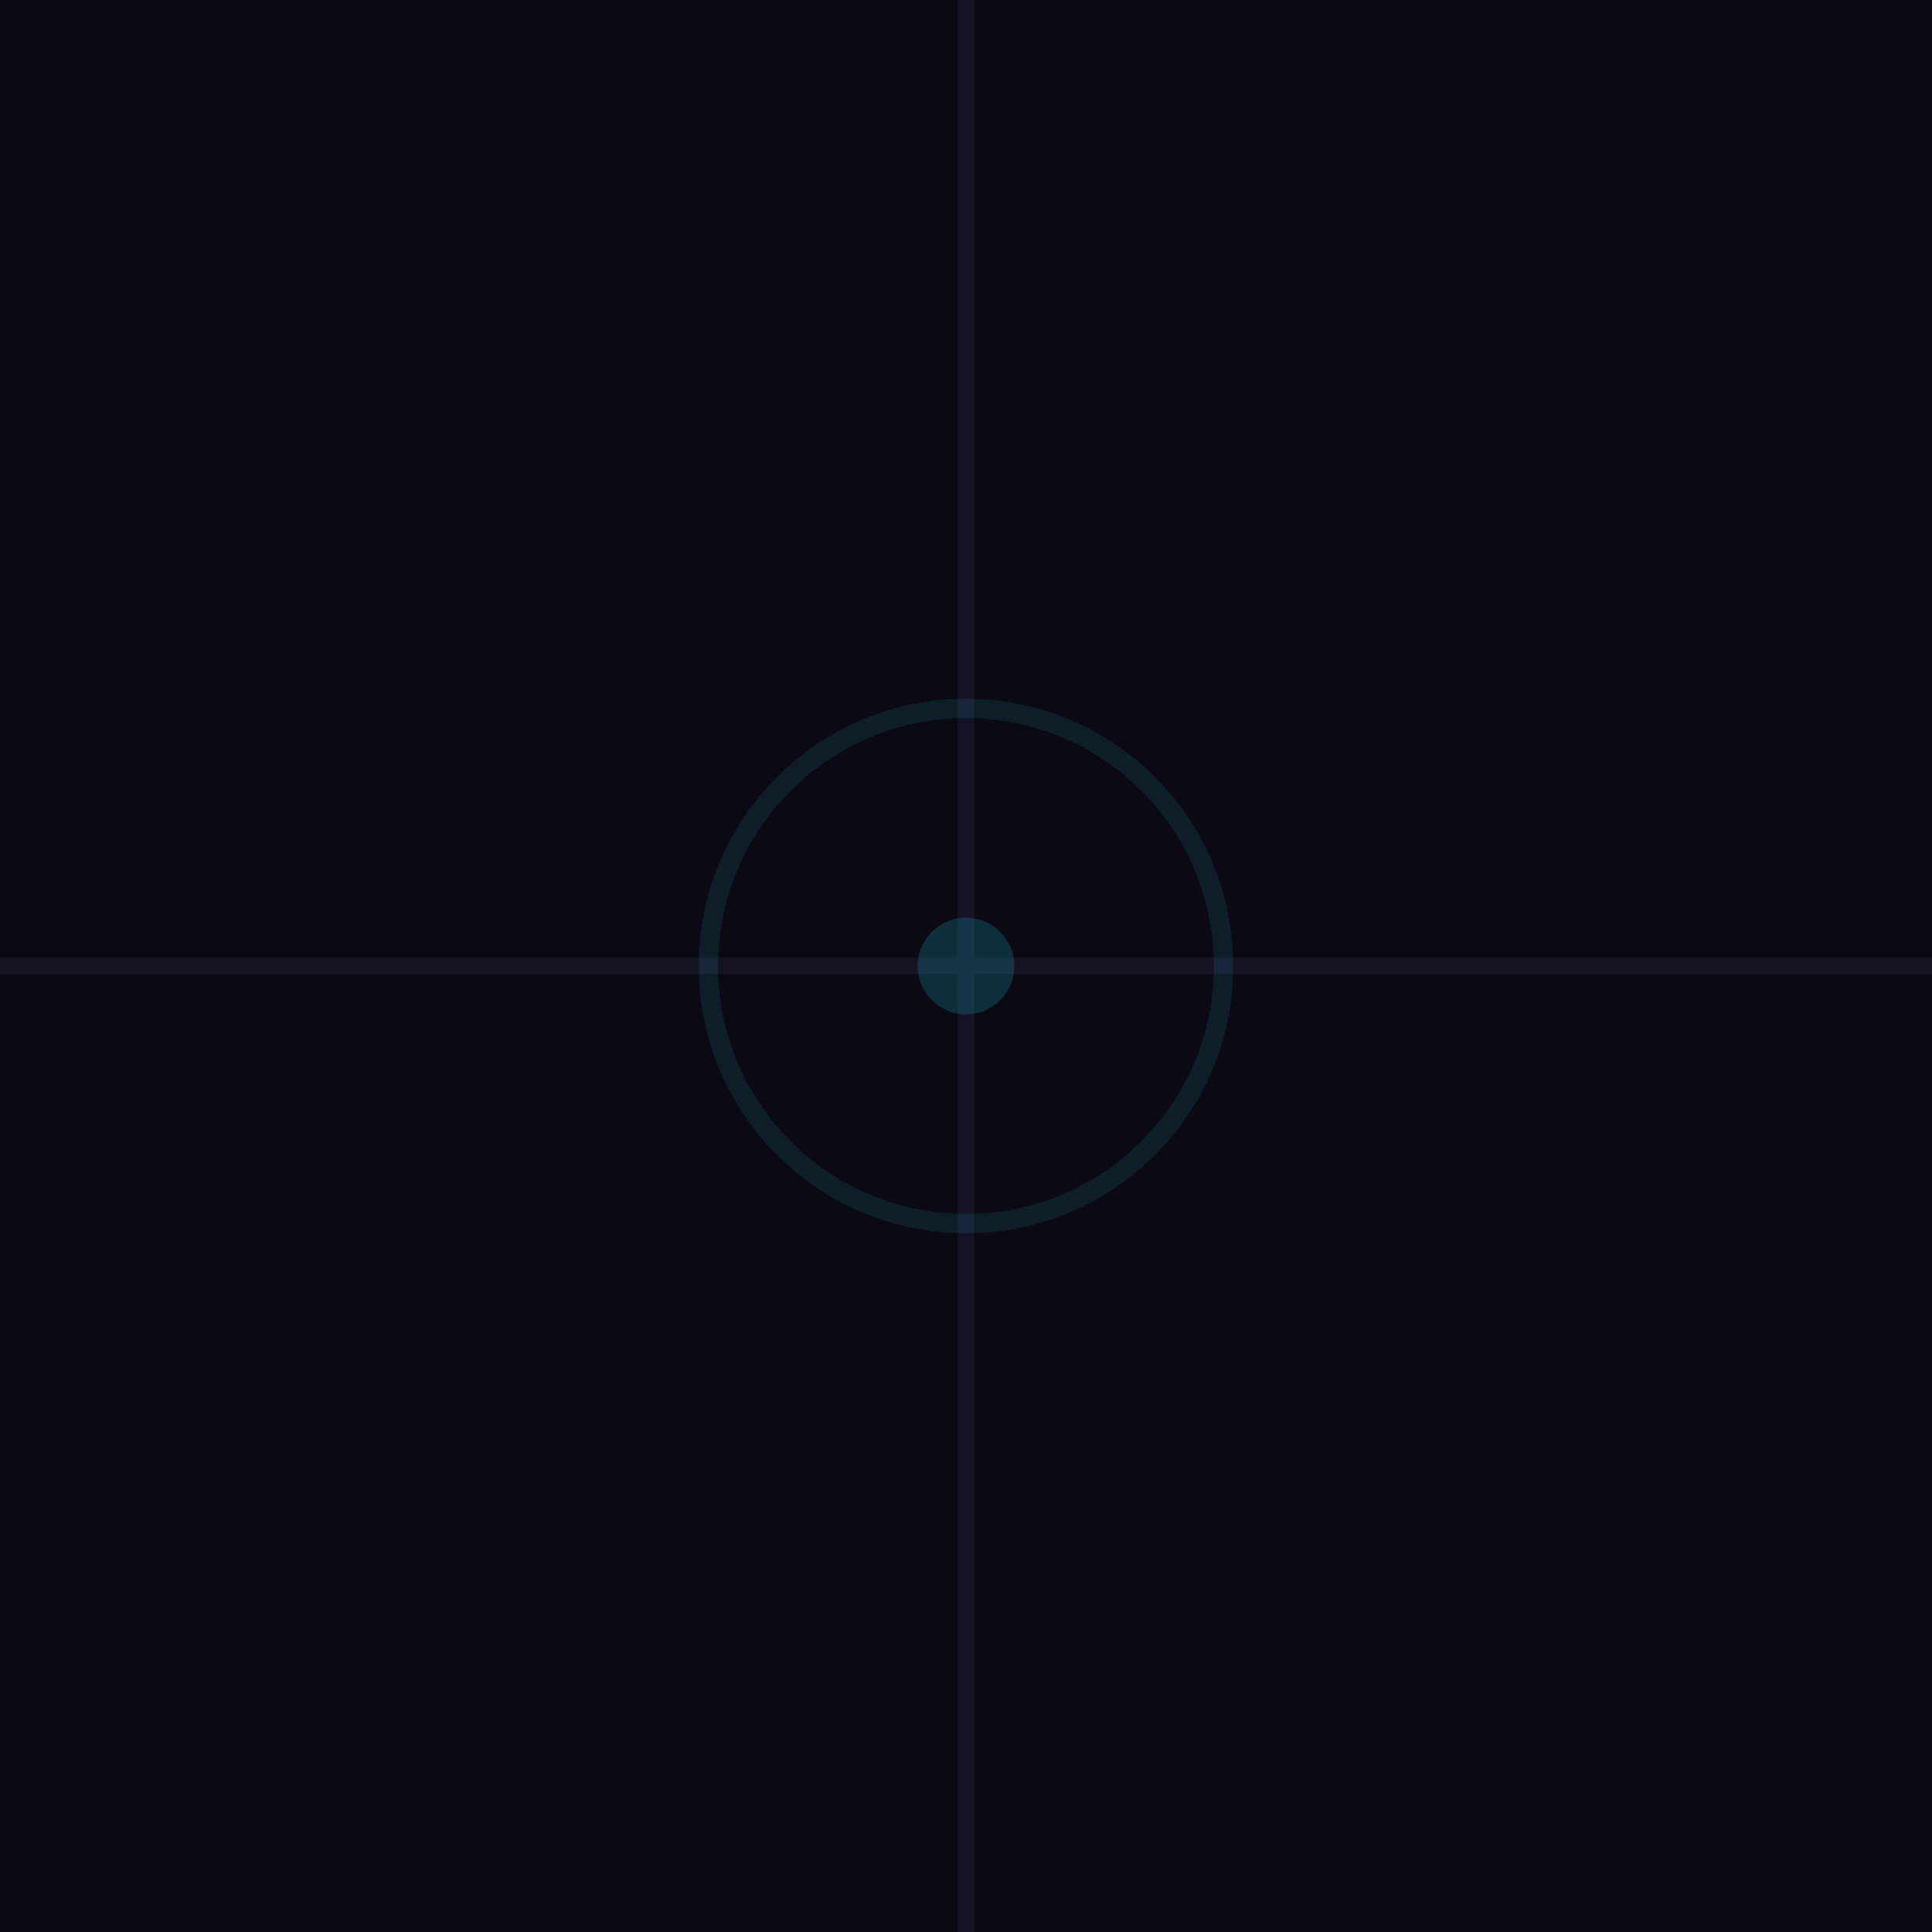
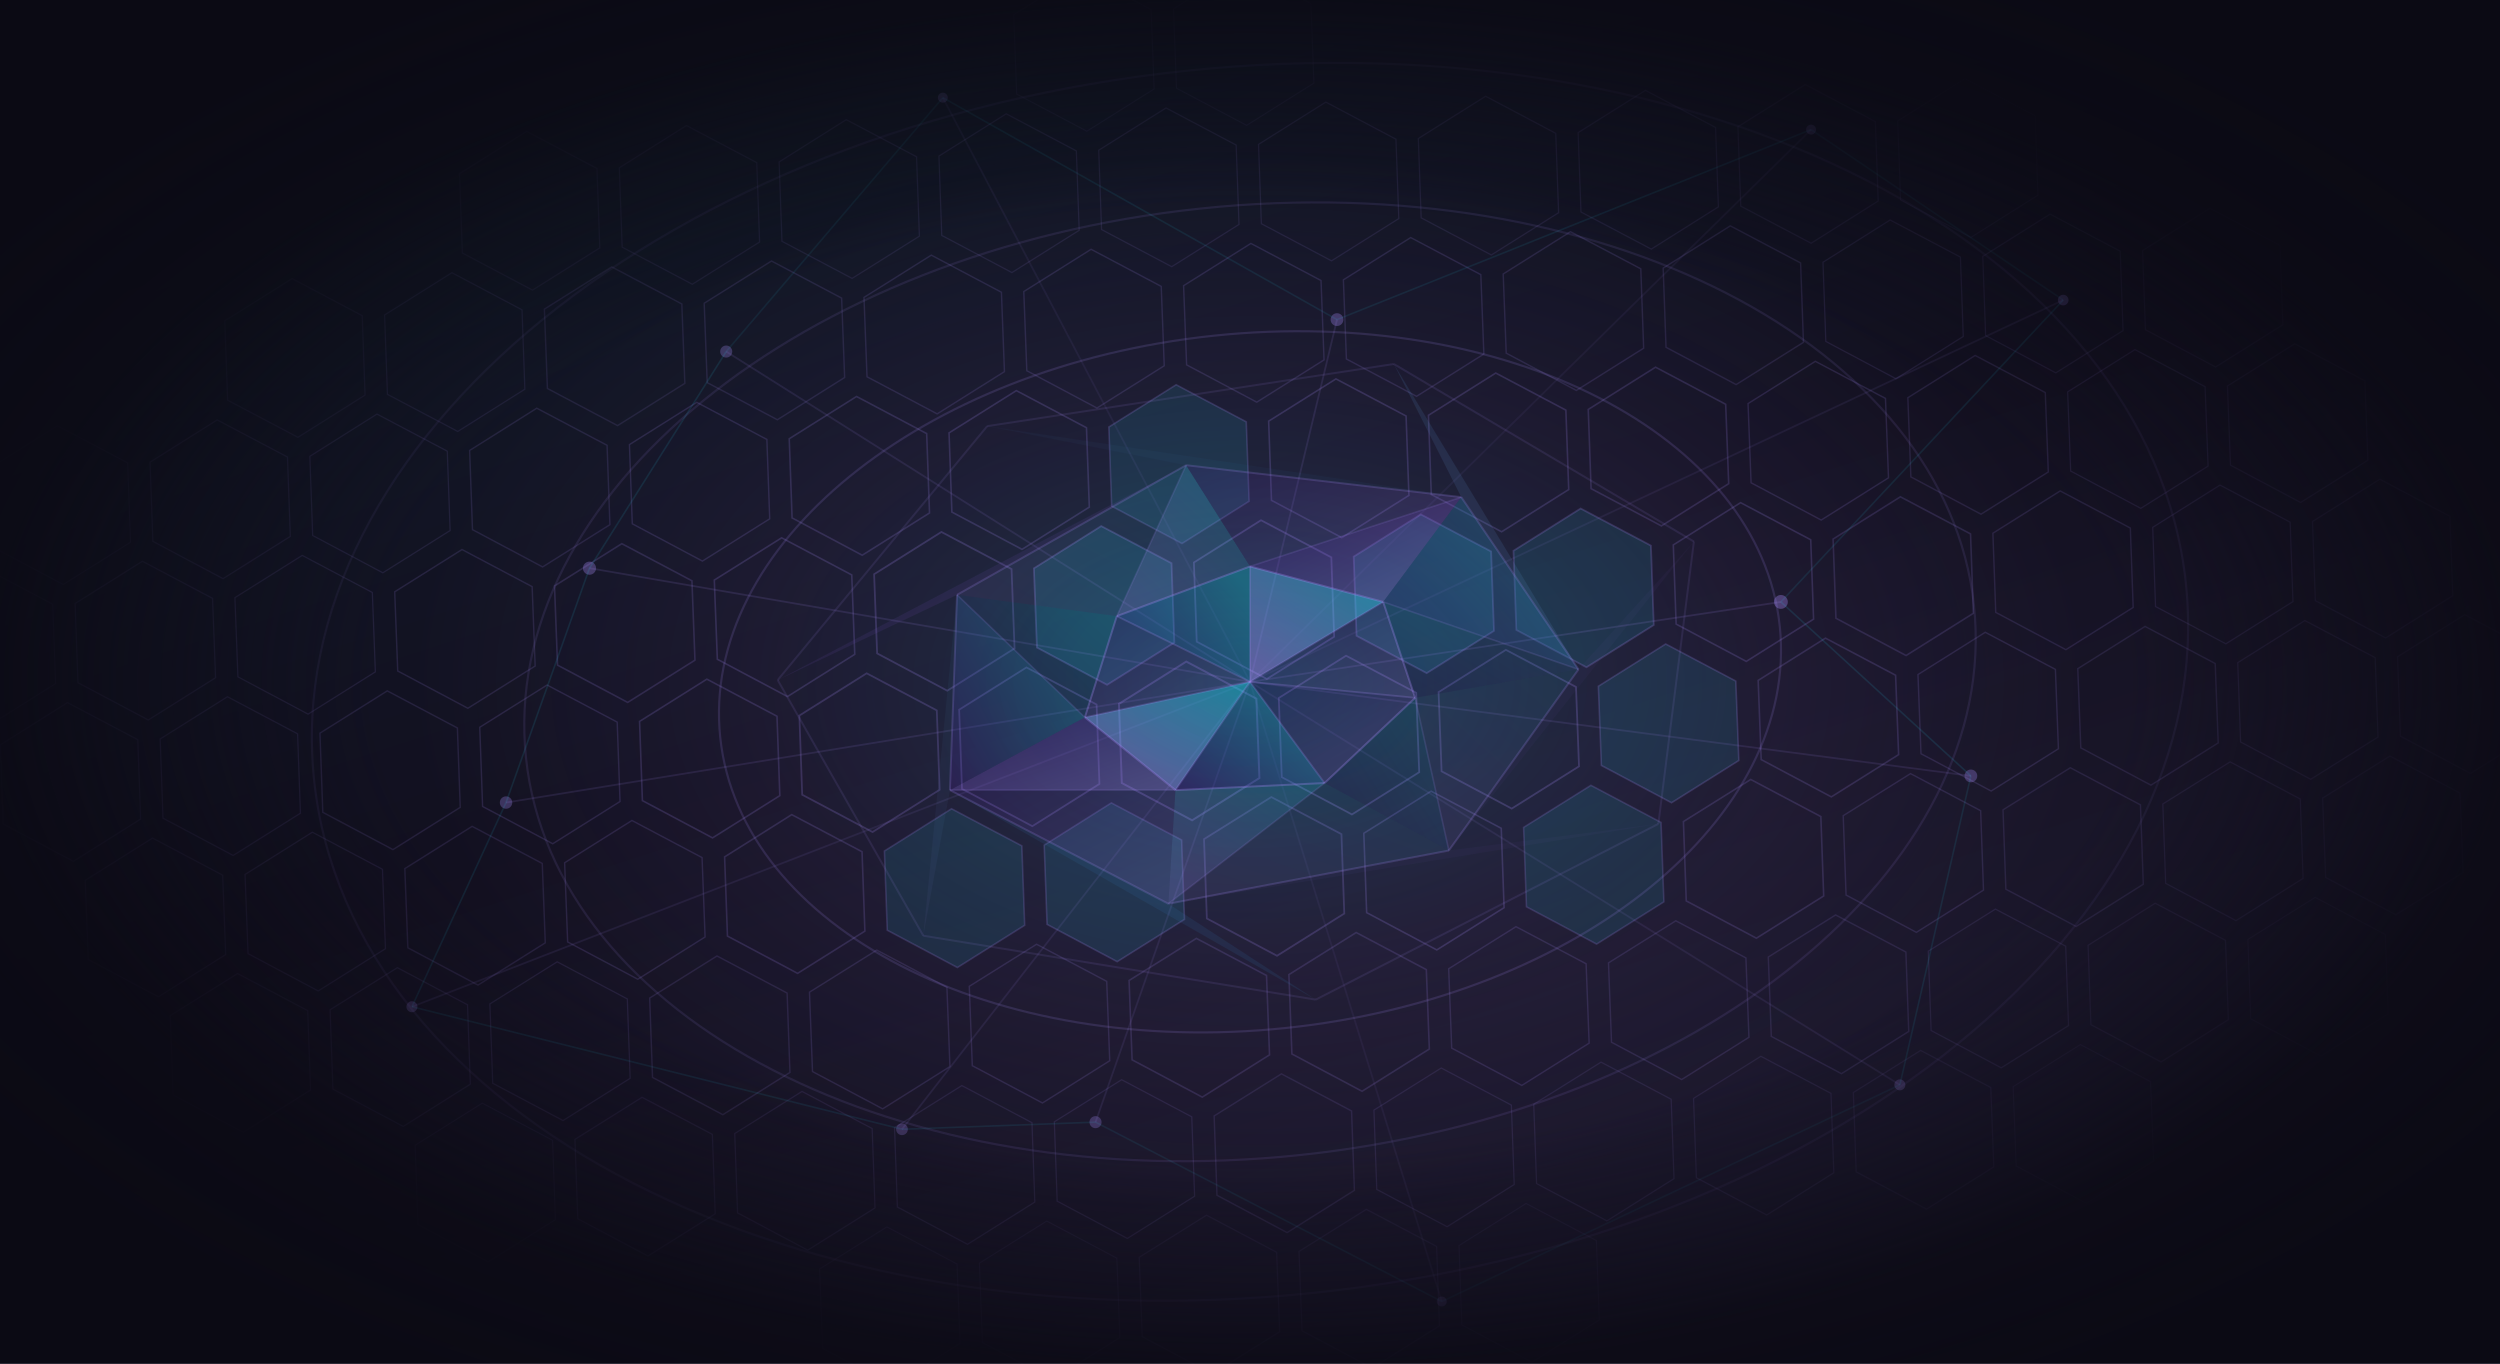
- <svg xmlns="http://www.w3.org/2000/svg" width="120" height="120" viewBox="0 0 120 120">
-   <rect width="120" height="120" fill="#0b0a14" />
-   <path d="M0 60 H120 M60 0 V120" stroke="#a78bfa" stroke-width="1" opacity=".07" />
-   <circle cx="60" cy="60" r="16" fill="none" stroke="#22d3ee" stroke-width="1.2" opacity=".10" />
-   <circle cx="60" cy="60" r="3" fill="#22d3ee" opacity=".18" />
+ <svg xmlns="http://www.w3.org/2000/svg" width="1408" height="768" viewBox="0 0 1408 768">
+   <defs>
+     <linearGradient id="wash" x1="0" y1="0" x2="0.6" y2="1">
+       <stop offset="0" stop-color="#22d3ee" stop-opacity=".10" />
+       <stop offset=".55" stop-color="#a78bfa" stop-opacity=".05" />
+       <stop offset="1" stop-color="#a78bfa" stop-opacity=".12" />
+     </linearGradient>
+     <linearGradient id="crystalA" x1="0" y1="0" x2="1" y2="1">
+       <stop offset="0" stop-color="#4c1d95" />
+       <stop offset="1" stop-color="#a78bfa" />
+     </linearGradient>
+     <linearGradient id="crystalB" x1="1" y1="0.2" x2="0" y2="1">
+       <stop offset="0" stop-color="#22d3ee" />
+       <stop offset="1" stop-color="#4c1d95" />
+     </linearGradient>
+     <linearGradient id="crystalC" x1="0.2" y1="1" x2="1" y2="0">
+       <stop offset="0" stop-color="#a78bfa" />
+       <stop offset="1" stop-color="#22d3ee" />
+     </linearGradient>
+     <radialGradient id="halo">
+       <stop offset="0" stop-color="#22d3ee" stop-opacity=".22" />
+       <stop offset=".6" stop-color="#a78bfa" stop-opacity=".07" />
+       <stop offset="1" stop-color="#a78bfa" stop-opacity="0" />
+     </radialGradient>
+     <radialGradient id="fade" cx="50%" cy="50%" r="60%">
+       <stop offset="0" stop-color="#0b0a14" stop-opacity="0" />
+       <stop offset=".58" stop-color="#0b0a14" stop-opacity="0" />
+       <stop offset=".84" stop-color="#0b0a14" stop-opacity=".88" />
+       <stop offset="1" stop-color="#0b0a14" stop-opacity="1" />
+     </radialGradient>
+   </defs>
+   <rect width="1408" height="768" fill="#0b0a14" />
+   <rect width="1408" height="768" fill="url(#wash)" />
+   <ellipse cx="704" cy="384" rx="470" ry="300" fill="url(#halo)" />
+   <polygon points="648.3,5.4 650.0,50.1 612.1,73.9 572.6,53.0 570.9,8.3 608.8,-15.5" fill="none" stroke="#a78bfa" stroke-width="0.6" opacity="0.064" />
+   <polygon points="738.3,2.1 740.0,46.8 702.1,70.6 662.6,49.7 660.9,5.0 698.8,-18.8" fill="none" stroke="#a78bfa" stroke-width="0.6" opacity="0.065" />
+   <polygon points="336.2,94.9 337.8,139.6 299.9,163.4 260.4,142.5 258.8,97.8 296.6,74.0" fill="none" stroke="#a78bfa" stroke-width="0.7" opacity="0.073" />
+   <polygon points="426.2,91.6 427.8,136.3 389.9,160.1 350.4,139.2 348.8,94.5 386.6,70.7" fill="none" stroke="#a78bfa" stroke-width="0.7" opacity="0.087" />
+   <polygon points="516.2,88.3 517.8,133.0 479.9,156.8 440.4,135.9 438.8,91.2 476.6,67.4" fill="none" stroke="#a78bfa" stroke-width="0.7" opacity="0.098" />
+   <polygon points="606.2,85.0 607.8,129.7 569.9,153.5 530.4,132.6 528.8,87.9 566.7,64.1" fill="none" stroke="#a78bfa" stroke-width="0.7" opacity="0.106" />
+   <polygon points="696.2,81.7 697.8,126.4 659.9,150.2 620.4,129.3 618.8,84.6 656.7,60.8" fill="none" stroke="#a78bfa" stroke-width="0.7" opacity="0.109" />
+   <polygon points="786.2,78.4 787.8,123.1 749.9,146.9 710.4,126.0 708.8,81.3 746.7,57.5" fill="none" stroke="#a78bfa" stroke-width="0.7" opacity="0.109" />
+   <polygon points="876.2,75.1 877.8,119.8 839.9,143.6 800.4,122.7 798.8,78.0 836.7,54.2" fill="none" stroke="#a78bfa" stroke-width="0.7" opacity="0.104" />
+   <polygon points="966.2,71.8 967.8,116.5 930.0,140.3 890.4,119.4 888.8,74.7 926.7,50.9" fill="none" stroke="#a78bfa" stroke-width="0.7" opacity="0.096" />
+   <polygon points="1056.2,68.5 1057.8,113.2 1020.0,137.0 980.4,116.1 978.8,71.4 1016.7,47.6" fill="none" stroke="#a78bfa" stroke-width="0.7" opacity="0.084" />
+   <polygon points="1146.2,65.2 1147.8,109.9 1110.0,133.7 1070.4,112.7 1068.8,68.1 1106.7,44.3" fill="none" stroke="#a78bfa" stroke-width="0.6" opacity="0.070" />
+   <polygon points="204.0,177.8 205.6,222.5 167.8,246.3 128.2,225.4 126.6,180.7 164.5,156.9" fill="none" stroke="#a78bfa" stroke-width="0.7" opacity="0.078" />
+   <polygon points="294.0,174.5 295.6,219.2 257.8,243.0 218.2,222.1 216.6,177.4 254.5,153.6" fill="none" stroke="#a78bfa" stroke-width="0.7" opacity="0.098" />
+   <polygon points="384.0,171.2 385.7,215.9 347.8,239.7 308.3,218.8 306.6,174.1 344.5,150.3" fill="none" stroke="#a78bfa" stroke-width="0.8" opacity="0.117" />
+   <polygon points="474.0,167.9 475.7,212.6 437.8,236.4 398.3,215.5 396.6,170.8 434.5,147.0" fill="none" stroke="#a78bfa" stroke-width="0.8" opacity="0.132" />
+   <polygon points="564.0,164.6 565.7,209.3 527.8,233.1 488.3,212.2 486.6,167.5 524.5,143.7" fill="none" stroke="#a78bfa" stroke-width="0.8" opacity="0.144" />
+   <polygon points="654.0,161.3 655.7,206.0 617.8,229.8 578.3,208.8 576.6,164.2 614.5,140.4" fill="none" stroke="#a78bfa" stroke-width="0.8" opacity="0.152" />
+   <polygon points="744.0,158.0 745.7,202.7 707.8,226.5 668.3,205.5 666.6,160.9 704.5,137.1" fill="none" stroke="#a78bfa" stroke-width="0.8" opacity="0.154" />
+   <polygon points="834.0,154.7 835.7,199.4 797.8,223.2 758.3,202.2 756.6,157.6 794.5,133.8" fill="none" stroke="#a78bfa" stroke-width="0.8" opacity="0.151" />
+   <polygon points="924.1,151.4 925.7,196.1 887.8,219.9 848.3,198.9 846.6,154.3 884.5,130.5" fill="none" stroke="#a78bfa" stroke-width="0.8" opacity="0.142" />
+   <polygon points="1014.1,148.1 1015.7,192.8 977.8,216.6 938.3,195.6 936.7,151.0 974.5,127.2" fill="none" stroke="#a78bfa" stroke-width="0.8" opacity="0.129" />
+   <polygon points="1104.1,144.8 1105.7,189.5 1067.8,213.3 1028.3,192.3 1026.7,147.7 1064.5,123.9" fill="none" stroke="#a78bfa" stroke-width="0.7" opacity="0.113" />
+   <polygon points="1194.1,141.5 1195.7,186.2 1157.8,210.0 1118.3,189.0 1116.7,144.4 1154.6,120.6" fill="none" stroke="#a78bfa" stroke-width="0.7" opacity="0.094" />
+   <polygon points="1284.1,138.2 1285.7,182.9 1247.8,206.7 1208.3,185.7 1206.7,141.1 1244.6,117.3" fill="none" stroke="#a78bfa" stroke-width="0.7" opacity="0.074" />
+   <polygon points="71.9,260.7 73.5,305.4 35.6,329.2 -3.9,308.2 -5.6,263.6 32.3,239.8" fill="none" stroke="#a78bfa" stroke-width="0.6" opacity="0.066" />
+   <polygon points="161.9,257.4 163.5,302.1 125.6,325.9 86.1,304.9 84.5,260.3 122.3,236.5" fill="none" stroke="#a78bfa" stroke-width="0.7" opacity="0.090" />
+   <polygon points="251.9,254.1 253.5,298.8 215.6,322.6 176.1,301.6 174.5,257.0 212.3,233.2" fill="none" stroke="#a78bfa" stroke-width="0.7" opacity="0.113" />
+   <polygon points="341.9,250.8 343.5,295.5 305.6,319.3 266.1,298.3 264.5,253.7 302.3,229.9" fill="none" stroke="#a78bfa" stroke-width="0.8" opacity="0.136" />
+   <polygon points="431.9,247.5 433.5,292.2 395.6,316.0 356.1,295.0 354.5,250.4 392.4,226.6" fill="none" stroke="#a78bfa" stroke-width="0.8" opacity="0.157" />
+   <polygon points="521.9,244.2 523.5,288.9 485.6,312.7 446.1,291.7 444.5,247.1 482.4,223.3" fill="none" stroke="#a78bfa" stroke-width="0.9" opacity="0.176" />
+   <polygon points="611.9,240.9 613.5,285.6 575.6,309.4 536.1,288.4 534.5,243.8 572.4,220.0" fill="none" stroke="#a78bfa" stroke-width="0.9" opacity="0.190" />
+   <polygon points="701.9,237.6 703.5,282.3 665.7,306.1 626.1,285.1 624.5,240.5 662.4,216.7" fill="#22d3ee" opacity="0.107" />
+   <polygon points="701.9,237.6 703.5,282.3 665.7,306.1 626.1,285.1 624.5,240.5 662.4,216.7" fill="none" stroke="#a78bfa" stroke-width="0.9" opacity="0.198" />
+   <polygon points="791.9,234.3 793.5,279.0 755.7,302.8 716.1,281.8 714.5,237.2 752.4,213.4" fill="none" stroke="#a78bfa" stroke-width="0.9" opacity="0.197" />
+   <polygon points="881.9,231.0 883.5,275.7 845.7,299.5 806.1,278.5 804.5,233.9 842.4,210.1" fill="none" stroke="#a78bfa" stroke-width="0.9" opacity="0.188" />
+   <polygon points="971.9,227.7 973.6,272.4 935.7,296.2 896.1,275.2 894.5,230.6 932.4,206.8" fill="none" stroke="#a78bfa" stroke-width="0.9" opacity="0.172" />
+   <polygon points="1061.9,224.4 1063.6,269.1 1025.7,292.9 986.2,271.9 984.5,227.3 1022.4,203.5" fill="none" stroke="#a78bfa" stroke-width="0.8" opacity="0.153" />
+   <polygon points="1151.9,221.1 1153.6,265.8 1115.7,289.6 1076.2,268.6 1074.5,224.0 1112.4,200.2" fill="none" stroke="#a78bfa" stroke-width="0.8" opacity="0.131" />
+   <polygon points="1241.9,217.8 1243.6,262.5 1205.7,286.3 1166.2,265.3 1164.5,220.7 1202.4,196.9" fill="none" stroke="#a78bfa" stroke-width="0.7" opacity="0.108" />
+   <polygon points="1331.9,214.5 1333.6,259.2 1295.7,283.0 1256.2,262.0 1254.5,217.4 1292.4,193.6" fill="none" stroke="#a78bfa" stroke-width="0.7" opacity="0.085" />
+   <polygon points="29.7,340.3 31.3,385.0 -6.5,408.8 -46.1,387.8 -47.7,343.2 -9.8,319.4" fill="none" stroke="#a78bfa" stroke-width="0.6" opacity="0.064" />
+   <polygon points="119.7,337.0 121.4,381.7 83.5,405.5 43.9,384.5 42.3,339.9 80.2,316.1" fill="none" stroke="#a78bfa" stroke-width="0.7" opacity="0.090" />
+   <polygon points="209.7,333.7 211.4,378.4 173.5,402.2 134.0,381.2 132.3,336.6 170.2,312.8" fill="none" stroke="#a78bfa" stroke-width="0.7" opacity="0.115" />
+   <polygon points="299.7,330.4 301.4,375.1 263.5,398.9 224.0,377.9 222.3,333.3 260.2,309.5" fill="none" stroke="#a78bfa" stroke-width="0.8" opacity="0.141" />
+   <polygon points="389.7,327.1 391.4,371.8 353.5,395.6 314.0,374.6 312.3,330.0 350.2,306.2" fill="none" stroke="#a78bfa" stroke-width="0.9" opacity="0.166" />
+   <polygon points="479.7,323.8 481.4,368.5 443.5,392.3 404.0,371.3 402.3,326.7 440.2,302.9" fill="none" stroke="#a78bfa" stroke-width="0.9" opacity="0.191" />
+   <polygon points="569.7,320.5 571.4,365.2 533.5,389.0 494.0,368.0 492.3,323.4 530.2,299.6" fill="none" stroke="#a78bfa" stroke-width="1.0" opacity="0.214" />
+   <polygon points="659.8,317.2 661.4,361.9 623.5,385.7 584.0,364.7 582.3,320.1 620.2,296.3" fill="#22d3ee" opacity="0.124" />
+   <polygon points="659.8,317.2 661.4,361.9 623.5,385.7 584.0,364.7 582.3,320.1 620.2,296.3" fill="none" stroke="#a78bfa" stroke-width="1.0" opacity="0.235" />
+   <polygon points="749.8,313.9 751.4,358.6 713.5,382.4 674.0,361.4 672.4,316.8 710.2,293.0" fill="none" stroke="#a78bfa" stroke-width="1.0" opacity="0.244" />
+   <polygon points="839.8,310.6 841.4,355.3 803.5,379.1 764.0,358.1 762.4,313.5 800.2,289.7" fill="#22d3ee" opacity="0.122" />
+   <polygon points="839.8,310.6 841.4,355.3 803.5,379.1 764.0,358.1 762.4,313.5 800.2,289.7" fill="none" stroke="#a78bfa" stroke-width="1.0" opacity="0.231" />
+   <polygon points="929.8,307.3 931.4,352.0 893.5,375.8 854.0,354.8 852.4,310.2 890.2,286.4" fill="#22d3ee" opacity="0.112" />
+   <polygon points="929.8,307.3 931.4,352.0 893.5,375.8 854.0,354.8 852.4,310.2 890.2,286.4" fill="none" stroke="#a78bfa" stroke-width="1.0" opacity="0.209" />
+   <polygon points="1019.8,304.0 1021.4,348.7 983.5,372.5 944.0,351.5 942.4,306.9 980.3,283.1" fill="none" stroke="#a78bfa" stroke-width="0.9" opacity="0.185" />
+   <polygon points="1109.8,300.7 1111.4,345.4 1073.5,369.2 1034.0,348.2 1032.4,303.6 1070.3,279.8" fill="none" stroke="#a78bfa" stroke-width="0.9" opacity="0.160" />
+   <polygon points="1199.8,297.4 1201.4,342.1 1163.5,365.9 1124.0,344.9 1122.4,300.3 1160.3,276.5" fill="none" stroke="#a78bfa" stroke-width="0.8" opacity="0.135" />
+   <polygon points="1289.8,294.1 1291.4,338.8 1253.6,362.6 1214.0,341.6 1212.4,297.0 1250.3,273.2" fill="none" stroke="#a78bfa" stroke-width="0.7" opacity="0.110" />
+   <polygon points="1379.8,290.8 1381.4,335.5 1343.6,359.3 1304.0,338.3 1302.4,293.7 1340.3,269.9" fill="none" stroke="#a78bfa" stroke-width="0.7" opacity="0.084" />
+   <polygon points="77.6,416.6 79.2,461.3 41.3,485.1 1.8,464.1 0.2,419.5 38.0,395.7" fill="none" stroke="#a78bfa" stroke-width="0.7" opacity="0.078" />
+   <polygon points="167.6,413.3 169.2,458.0 131.3,481.8 91.8,460.8 90.2,416.2 128.1,392.4" fill="none" stroke="#a78bfa" stroke-width="0.7" opacity="0.103" />
+   <polygon points="257.6,410.0 259.2,454.7 221.3,478.5 181.8,457.5 180.2,412.9 218.1,389.1" fill="none" stroke="#a78bfa" stroke-width="0.8" opacity="0.129" />
+   <polygon points="347.6,406.7 349.2,451.4 311.3,475.2 271.8,454.2 270.2,409.6 308.1,385.8" fill="none" stroke="#a78bfa" stroke-width="0.8" opacity="0.155" />
+   <polygon points="437.6,403.4 439.2,448.1 401.3,471.9 361.8,450.9 360.2,406.3 398.1,382.5" fill="none" stroke="#a78bfa" stroke-width="0.9" opacity="0.180" />
+   <polygon points="527.6,400.1 529.2,444.8 491.4,468.6 451.8,447.6 450.2,403.0 488.1,379.2" fill="none" stroke="#a78bfa" stroke-width="1.0" opacity="0.205" />
+   <polygon points="617.6,396.8 619.2,441.5 581.4,465.3 541.8,444.3 540.2,399.7 578.1,375.9" fill="none" stroke="#a78bfa" stroke-width="1.0" opacity="0.230" />
+   <polygon points="707.6,393.5 709.3,438.2 671.4,462.0 631.8,441.0 630.2,396.4 668.1,372.6" fill="none" stroke="#a78bfa" stroke-width="1.1" opacity="0.249" />
+   <polygon points="797.6,390.2 799.3,434.9 761.4,458.7 721.9,437.7 720.2,393.1 758.1,369.3" fill="none" stroke="#a78bfa" stroke-width="1.0" opacity="0.246" />
+   <polygon points="887.6,386.9 889.3,431.6 851.4,455.4 811.9,434.4 810.2,389.8 848.1,366.0" fill="none" stroke="#a78bfa" stroke-width="1.0" opacity="0.225" />
+   <polygon points="977.6,383.6 979.3,428.3 941.4,452.1 901.9,431.1 900.2,386.5 938.1,362.7" fill="#22d3ee" opacity="0.108" />
+   <polygon points="977.6,383.6 979.3,428.3 941.4,452.1 901.9,431.1 900.2,386.5 938.1,362.7" fill="none" stroke="#a78bfa" stroke-width="0.9" opacity="0.200" />
+   <polygon points="1067.6,380.3 1069.3,425.0 1031.4,448.8 991.9,427.8 990.2,383.2 1028.1,359.4" fill="none" stroke="#a78bfa" stroke-width="0.9" opacity="0.175" />
+   <polygon points="1157.6,377.0 1159.3,421.7 1121.4,445.5 1081.9,424.5 1080.2,379.9 1118.1,356.1" fill="none" stroke="#a78bfa" stroke-width="0.8" opacity="0.149" />
+   <polygon points="1247.6,373.7 1249.3,418.4 1211.4,442.2 1171.9,421.2 1170.2,376.6 1208.1,352.8" fill="none" stroke="#a78bfa" stroke-width="0.8" opacity="0.124" />
+   <polygon points="1337.7,370.4 1339.3,415.1 1301.4,438.9 1261.9,417.9 1260.3,373.2 1298.1,349.5" fill="none" stroke="#a78bfa" stroke-width="0.7" opacity="0.098" />
+   <polygon points="1427.7,367.1 1429.3,411.8 1391.4,435.6 1351.9,414.6 1350.3,369.9 1388.1,346.2" fill="none" stroke="#a78bfa" stroke-width="0.7" opacity="0.072" />
+   <polygon points="125.4,492.9 127.1,537.6 89.2,561.4 49.7,540.4 48.0,495.8 85.9,472.0" fill="none" stroke="#a78bfa" stroke-width="0.7" opacity="0.081" />
+   <polygon points="215.4,489.6 217.1,534.3 179.2,558.1 139.7,537.1 138.0,492.5 175.9,468.7" fill="none" stroke="#a78bfa" stroke-width="0.7" opacity="0.105" />
+   <polygon points="305.4,486.3 307.1,531.0 269.2,554.8 229.7,533.8 228.0,489.2 265.9,465.4" fill="none" stroke="#a78bfa" stroke-width="0.8" opacity="0.128" />
+   <polygon points="395.4,483.0 397.1,527.7 359.2,551.5 319.7,530.5 318.0,485.9 355.9,462.1" fill="none" stroke="#a78bfa" stroke-width="0.8" opacity="0.151" />
+   <polygon points="485.5,479.7 487.1,524.4 449.2,548.2 409.7,527.2 408.1,482.6 445.9,458.8" fill="none" stroke="#a78bfa" stroke-width="0.9" opacity="0.172" />
+   <polygon points="575.5,476.4 577.1,521.1 539.2,544.9 499.7,523.9 498.1,479.3 535.9,455.5" fill="#22d3ee" opacity="0.104" />
+   <polygon points="575.5,476.4 577.1,521.1 539.2,544.9 499.7,523.9 498.1,479.3 535.9,455.5" fill="none" stroke="#a78bfa" stroke-width="0.9" opacity="0.190" />
+   <polygon points="665.5,473.1 667.1,517.8 629.2,541.6 589.7,520.6 588.1,476.0 625.9,452.2" fill="#22d3ee" opacity="0.109" />
+   <polygon points="665.5,473.1 667.1,517.8 629.2,541.6 589.7,520.6 588.1,476.0 625.9,452.2" fill="none" stroke="#a78bfa" stroke-width="0.9" opacity="0.203" />
+   <polygon points="755.5,469.8 757.1,514.5 719.2,538.3 679.7,517.3 678.1,472.6 716.0,448.9" fill="none" stroke="#a78bfa" stroke-width="1.0" opacity="0.207" />
+   <polygon points="845.5,466.5 847.1,511.2 809.2,535.0 769.7,514.0 768.1,469.3 806.0,445.6" fill="none" stroke="#a78bfa" stroke-width="0.9" opacity="0.201" />
+   <polygon points="935.5,463.2 937.1,507.9 899.2,531.7 859.7,510.7 858.1,466.0 896.0,442.3" fill="#22d3ee" opacity="0.102" />
+   <polygon points="935.5,463.2 937.1,507.9 899.2,531.7 859.7,510.7 858.1,466.0 896.0,442.3" fill="none" stroke="#a78bfa" stroke-width="0.9" opacity="0.187" />
+   <polygon points="1025.5,459.9 1027.1,504.6 989.2,528.4 949.7,507.4 948.1,462.7 986.0,439.0" fill="none" stroke="#a78bfa" stroke-width="0.9" opacity="0.168" />
+   <polygon points="1115.5,456.6 1117.1,501.3 1079.3,525.1 1039.7,504.1 1038.1,459.4 1076.0,435.7" fill="none" stroke="#a78bfa" stroke-width="0.8" opacity="0.146" />
+   <polygon points="1205.5,453.3 1207.1,498.0 1169.3,521.8 1129.7,500.8 1128.1,456.1 1166.0,432.4" fill="none" stroke="#a78bfa" stroke-width="0.8" opacity="0.124" />
+   <polygon points="1295.5,450.0 1297.1,494.7 1259.3,518.5 1219.7,497.5 1218.1,452.8 1256.0,429.1" fill="none" stroke="#a78bfa" stroke-width="0.7" opacity="0.100" />
+   <polygon points="1385.5,446.7 1387.2,491.4 1349.3,515.2 1309.8,494.2 1308.1,449.5 1346.0,425.8" fill="none" stroke="#a78bfa" stroke-width="0.7" opacity="0.075" />
+   <polygon points="173.3,569.2 174.9,613.9 137.0,637.7 97.5,616.7 95.9,572.0 133.8,548.3" fill="none" stroke="#a78bfa" stroke-width="0.7" opacity="0.072" />
+   <polygon points="263.3,565.9 264.9,610.6 227.1,634.4 187.5,613.4 185.9,568.7 223.8,545.0" fill="none" stroke="#a78bfa" stroke-width="0.7" opacity="0.094" />
+   <polygon points="353.3,562.6 354.9,607.3 317.1,631.1 277.5,610.1 275.9,565.4 313.8,541.7" fill="none" stroke="#a78bfa" stroke-width="0.7" opacity="0.113" />
+   <polygon points="443.3,559.3 444.9,604.0 407.1,627.8 367.5,606.8 365.9,562.1 403.8,538.4" fill="none" stroke="#a78bfa" stroke-width="0.8" opacity="0.131" />
+   <polygon points="533.3,556.0 535.0,600.7 497.1,624.5 457.6,603.5 455.9,558.8 493.8,535.1" fill="none" stroke="#a78bfa" stroke-width="0.8" opacity="0.146" />
+   <polygon points="623.3,552.7 625.0,597.4 587.1,621.2 547.6,600.2 545.9,555.5 583.8,531.8" fill="none" stroke="#a78bfa" stroke-width="0.8" opacity="0.156" />
+   <polygon points="713.3,549.4 715.0,594.1 677.1,617.9 637.6,596.9 635.9,552.2 673.8,528.5" fill="none" stroke="#a78bfa" stroke-width="0.9" opacity="0.162" />
+   <polygon points="803.3,546.1 805.0,590.8 767.1,614.6 727.6,593.6 725.9,548.9 763.8,525.2" fill="none" stroke="#a78bfa" stroke-width="0.9" opacity="0.161" />
+   <polygon points="893.3,542.8 895.0,587.5 857.1,611.3 817.6,590.3 815.9,545.6 853.8,521.9" fill="none" stroke="#a78bfa" stroke-width="0.8" opacity="0.155" />
+   <polygon points="983.3,539.5 985.0,584.2 947.1,608.0 907.6,587.0 905.9,542.3 943.8,518.6" fill="none" stroke="#a78bfa" stroke-width="0.8" opacity="0.143" />
+   <polygon points="1073.4,536.2 1075.0,580.9 1037.1,604.7 997.6,583.7 995.9,539.0 1033.8,515.3" fill="none" stroke="#a78bfa" stroke-width="0.8" opacity="0.127" />
+   <polygon points="1163.4,532.9 1165.0,577.6 1127.1,601.4 1087.6,580.4 1086.0,535.7 1123.8,512.0" fill="none" stroke="#a78bfa" stroke-width="0.7" opacity="0.109" />
+   <polygon points="1253.4,529.6 1255.0,574.3 1217.1,598.1 1177.6,577.1 1176.0,532.4 1213.8,508.7" fill="none" stroke="#a78bfa" stroke-width="0.7" opacity="0.089" />
+   <polygon points="1343.4,526.3 1345.0,571.0 1307.1,594.8 1267.6,573.8 1266.0,529.1 1303.9,505.4" fill="none" stroke="#a78bfa" stroke-width="0.6" opacity="0.068" />
+   <polygon points="311.2,642.2 312.8,686.9 274.9,710.7 235.4,689.7 233.8,645.0 271.6,621.3" fill="none" stroke="#a78bfa" stroke-width="0.6" opacity="0.072" />
+   <polygon points="401.2,638.9 402.8,683.6 364.9,707.4 325.4,686.4 323.8,641.7 361.6,618.0" fill="none" stroke="#a78bfa" stroke-width="0.7" opacity="0.087" />
+   <polygon points="491.2,635.6 492.8,680.3 454.9,704.1 415.4,683.1 413.8,638.4 451.7,614.7" fill="none" stroke="#a78bfa" stroke-width="0.7" opacity="0.100" />
+   <polygon points="581.2,632.3 582.8,677.0 544.9,700.8 505.4,679.8 503.8,635.1 541.7,611.4" fill="none" stroke="#a78bfa" stroke-width="0.7" opacity="0.110" />
+   <polygon points="671.2,629.0 672.8,673.7 634.9,697.5 595.4,676.5 593.8,631.8 631.7,608.1" fill="none" stroke="#a78bfa" stroke-width="0.7" opacity="0.116" />
+   <polygon points="761.2,625.7 762.8,670.4 724.9,694.2 685.4,673.2 683.8,628.5 721.7,604.8" fill="none" stroke="#a78bfa" stroke-width="0.8" opacity="0.118" />
+   <polygon points="851.2,622.4 852.8,667.1 815.0,690.9 775.4,669.9 773.8,625.2 811.7,601.5" fill="none" stroke="#a78bfa" stroke-width="0.7" opacity="0.115" />
+   <polygon points="941.2,619.1 942.8,663.8 905.0,687.6 865.4,666.6 863.8,621.9 901.7,598.2" fill="none" stroke="#a78bfa" stroke-width="0.7" opacity="0.108" />
+   <polygon points="1031.2,615.8 1032.8,660.5 995.0,684.3 955.4,663.3 953.8,618.6 991.7,594.9" fill="none" stroke="#a78bfa" stroke-width="0.7" opacity="0.098" />
+   <polygon points="1121.2,612.5 1122.9,657.2 1085.0,681.0 1045.4,660.0 1043.8,615.3 1081.7,591.6" fill="none" stroke="#a78bfa" stroke-width="0.7" opacity="0.084" />
+   <polygon points="1211.2,609.2 1212.9,653.9 1175.0,677.7 1135.5,656.7 1133.8,612.0 1171.7,588.3" fill="none" stroke="#a78bfa" stroke-width="0.6" opacity="0.068" />
+   <polygon points="539.0,711.9 540.7,756.6 502.8,780.4 463.3,759.4 461.6,714.7 499.5,691.0" fill="none" stroke="#a78bfa" stroke-width="0.6" opacity="0.063" />
+   <polygon points="629.0,708.6 630.7,753.3 592.8,777.1 553.3,756.1 551.6,711.4 589.5,687.7" fill="none" stroke="#a78bfa" stroke-width="0.6" opacity="0.070" />
+   <polygon points="719.0,705.3 720.7,750.0 682.8,773.8 643.3,752.8 641.6,708.1 679.5,684.4" fill="none" stroke="#a78bfa" stroke-width="0.7" opacity="0.073" />
+   <polygon points="809.1,702.0 810.7,746.7 772.8,770.5 733.3,749.5 731.6,704.8 769.5,681.1" fill="none" stroke="#a78bfa" stroke-width="0.7" opacity="0.072" />
+   <polygon points="899.1,698.7 900.7,743.4 862.8,767.2 823.3,746.2 821.7,701.5 859.5,677.8" fill="none" stroke="#a78bfa" stroke-width="0.6" opacity="0.069" />
+   <ellipse cx="704" cy="384" rx="300" ry="196" fill="none" stroke="#a78bfa" stroke-width="1.2" opacity="0.16" transform="rotate(-6 704 384)" />
+   <ellipse cx="704" cy="384" rx="410" ry="268" fill="none" stroke="#a78bfa" stroke-width="1.2" opacity="0.11" transform="rotate(-6 704 384)" />
+   <ellipse cx="704" cy="384" rx="530" ry="346" fill="none" stroke="#a78bfa" stroke-width="1.2" opacity="0.07" transform="rotate(-6 704 384)" />
+   <line x1="704" y1="384" x2="1003" y2="339" stroke="#a78bfa" stroke-width="1" opacity="0.14" />
+   <circle cx="1003" cy="339" r="3.9" fill="#a78bfa" opacity="0.34" />
+   <line x1="704" y1="384" x2="1110" y2="437" stroke="#a78bfa" stroke-width="1" opacity="0.12" />
+   <circle cx="1110" cy="437" r="3.6" fill="#a78bfa" opacity="0.29" />
+   <line x1="704" y1="384" x2="1070" y2="611" stroke="#a78bfa" stroke-width="1" opacity="0.09" />
+   <circle cx="1070" cy="611" r="3.1" fill="#a78bfa" opacity="0.22" />
+   <line x1="704" y1="384" x2="812" y2="733" stroke="#a78bfa" stroke-width="1" opacity="0.06" />
+   <circle cx="812" cy="733" r="2.8" fill="#a78bfa" opacity="0.17" />
+   <line x1="704" y1="384" x2="617" y2="632" stroke="#a78bfa" stroke-width="1" opacity="0.10" />
+   <circle cx="617" cy="632" r="3.4" fill="#a78bfa" opacity="0.26" />
+   <line x1="704" y1="384" x2="508" y2="636" stroke="#a78bfa" stroke-width="1" opacity="0.10" />
+   <circle cx="508" cy="636" r="3.3" fill="#a78bfa" opacity="0.24" />
+   <line x1="704" y1="384" x2="232" y2="567" stroke="#a78bfa" stroke-width="1" opacity="0.09" />
+   <circle cx="232" cy="567" r="3.1" fill="#a78bfa" opacity="0.21" />
+   <line x1="704" y1="384" x2="285" y2="452" stroke="#a78bfa" stroke-width="1" opacity="0.12" />
+   <circle cx="285" cy="452" r="3.5" fill="#a78bfa" opacity="0.28" />
+   <line x1="704" y1="384" x2="332" y2="320" stroke="#a78bfa" stroke-width="1" opacity="0.13" />
+   <circle cx="332" cy="320" r="3.7" fill="#a78bfa" opacity="0.31" />
+   <line x1="704" y1="384" x2="409" y2="198" stroke="#a78bfa" stroke-width="1" opacity="0.11" />
+   <circle cx="409" cy="198" r="3.4" fill="#a78bfa" opacity="0.27" />
+   <line x1="704" y1="384" x2="531" y2="55" stroke="#a78bfa" stroke-width="1" opacity="0.07" />
+   <circle cx="531" cy="55" r="2.8" fill="#a78bfa" opacity="0.18" />
+   <line x1="704" y1="384" x2="753" y2="180" stroke="#a78bfa" stroke-width="1" opacity="0.12" />
+   <circle cx="753" cy="180" r="3.6" fill="#a78bfa" opacity="0.30" />
+   <line x1="704" y1="384" x2="1020" y2="73" stroke="#a78bfa" stroke-width="1" opacity="0.06" />
+   <circle cx="1020" cy="73" r="2.8" fill="#a78bfa" opacity="0.17" />
+   <line x1="704" y1="384" x2="1162" y2="169" stroke="#a78bfa" stroke-width="1" opacity="0.08" />
+   <circle cx="1162" cy="169" r="3.0" fill="#a78bfa" opacity="0.20" />
+   <line x1="1003" y1="339" x2="1110" y2="437" stroke="#22d3ee" stroke-width=".9" opacity="0.12" />
+   <line x1="1110" y1="437" x2="1070" y2="611" stroke="#22d3ee" stroke-width=".9" opacity="0.10" />
+   <line x1="1070" y1="611" x2="812" y2="733" stroke="#22d3ee" stroke-width=".9" opacity="0.07" />
+   <line x1="812" y1="733" x2="617" y2="632" stroke="#22d3ee" stroke-width=".9" opacity="0.08" />
+   <line x1="617" y1="632" x2="508" y2="636" stroke="#22d3ee" stroke-width=".9" opacity="0.09" />
+   <line x1="508" y1="636" x2="232" y2="567" stroke="#22d3ee" stroke-width=".9" opacity="0.09" />
+   <line x1="232" y1="567" x2="285" y2="452" stroke="#22d3ee" stroke-width=".9" opacity="0.10" />
+   <line x1="285" y1="452" x2="332" y2="320" stroke="#22d3ee" stroke-width=".9" opacity="0.11" />
+   <line x1="332" y1="320" x2="409" y2="198" stroke="#22d3ee" stroke-width=".9" opacity="0.11" />
+   <line x1="409" y1="198" x2="531" y2="55" stroke="#22d3ee" stroke-width=".9" opacity="0.08" />
+   <line x1="531" y1="55" x2="753" y2="180" stroke="#22d3ee" stroke-width=".9" opacity="0.09" />
+   <line x1="753" y1="180" x2="1020" y2="73" stroke="#22d3ee" stroke-width=".9" opacity="0.09" />
+   <line x1="1020" y1="73" x2="1162" y2="169" stroke="#22d3ee" stroke-width=".9" opacity="0.07" />
+   <line x1="1162" y1="169" x2="1003" y2="339" stroke="#22d3ee" stroke-width=".9" opacity="0.10" />
+   <path d="M704,384 L797,393 L746,441 Z" fill="url(#crystalA)" opacity="0.20" />
+   <path d="M704,384 L746,441 L662,445 Z" fill="url(#crystalB)" opacity="0.34" />
+   <path d="M704,384 L662,445 L611,404 Z" fill="url(#crystalC)" opacity="0.48" />
+   <path d="M704,384 L611,404 L629,347 Z" fill="url(#crystalA)" opacity="0.20" />
+   <path d="M704,384 L629,347 L704,319 Z" fill="url(#crystalB)" opacity="0.34" />
+   <path d="M704,384 L704,319 L779,339 Z" fill="url(#crystalC)" opacity="0.48" />
+   <path d="M704,384 L779,339 L797,393 Z" fill="url(#crystalA)" opacity="0.20" />
+   <path d="M797,393 L746,441 L816,479 Z" fill="url(#crystalB)" opacity="0.13" />
+   <path d="M746,441 L816,479 L658,509 Z" fill="url(#crystalC)" opacity="0.09" />
+   <path d="M746,441 L662,445 L658,509 Z" fill="url(#crystalC)" opacity="0.23" />
+   <path d="M662,445 L658,509 L535,445 Z" fill="url(#crystalA)" opacity="0.17" />
+   <path d="M662,445 L611,404 L535,445 Z" fill="url(#crystalA)" opacity="0.33" />
+   <path d="M611,404 L535,445 L539,335 Z" fill="url(#crystalB)" opacity="0.25" />
+   <path d="M611,404 L629,347 L539,335 Z" fill="url(#crystalB)" opacity="0.13" />
+   <path d="M629,347 L539,335 L668,262 Z" fill="url(#crystalC)" opacity="0.09" />
+   <path d="M629,347 L704,319 L668,262 Z" fill="url(#crystalC)" opacity="0.23" />
+   <path d="M704,319 L668,262 L823,280 Z" fill="url(#crystalA)" opacity="0.17" />
+   <path d="M704,319 L779,339 L823,280 Z" fill="url(#crystalA)" opacity="0.33" />
+   <path d="M779,339 L823,280 L889,377 Z" fill="url(#crystalB)" opacity="0.25" />
+   <path d="M779,339 L797,393 L889,377 Z" fill="url(#crystalB)" opacity="0.13" />
+   <path d="M797,393 L889,377 L816,479 Z" fill="url(#crystalC)" opacity="0.09" />
+   <path d="M816,479 L934,464 L658,509 Z" fill="url(#crystalA)" opacity="0.05" />
+   <path d="M658,509 L741,563 L535,445 Z" fill="url(#crystalB)" opacity="0.11" />
+   <path d="M535,445 L520,527 L539,335 Z" fill="url(#crystalC)" opacity="0.05" />
+   <path d="M539,335 L438,383 L668,262 Z" fill="url(#crystalA)" opacity="0.11" />
+   <path d="M668,262 L556,240 L823,280 Z" fill="url(#crystalB)" opacity="0.05" />
+   <path d="M823,280 L785,205 L889,377 Z" fill="url(#crystalC)" opacity="0.11" />
+   <path d="M889,377 L954,305 L816,479 Z" fill="url(#crystalA)" opacity="0.05" />
+   <line x1="797" y1="393" x2="746" y2="441" stroke="#a78bfa" stroke-width="1.1" opacity="0.30" />
+   <line x1="746" y1="441" x2="662" y2="445" stroke="#a78bfa" stroke-width="1.1" opacity="0.30" />
+   <line x1="662" y1="445" x2="611" y2="404" stroke="#a78bfa" stroke-width="1.1" opacity="0.30" />
+   <line x1="611" y1="404" x2="629" y2="347" stroke="#a78bfa" stroke-width="1.1" opacity="0.30" />
+   <line x1="629" y1="347" x2="704" y2="319" stroke="#a78bfa" stroke-width="1.1" opacity="0.30" />
+   <line x1="704" y1="319" x2="779" y2="339" stroke="#a78bfa" stroke-width="1.1" opacity="0.30" />
+   <line x1="779" y1="339" x2="797" y2="393" stroke="#a78bfa" stroke-width="1.1" opacity="0.30" />
+   <line x1="816" y1="479" x2="658" y2="509" stroke="#a78bfa" stroke-width="1.1" opacity="0.20" />
+   <line x1="658" y1="509" x2="535" y2="445" stroke="#a78bfa" stroke-width="1.1" opacity="0.20" />
+   <line x1="535" y1="445" x2="539" y2="335" stroke="#a78bfa" stroke-width="1.1" opacity="0.20" />
+   <line x1="539" y1="335" x2="668" y2="262" stroke="#a78bfa" stroke-width="1.1" opacity="0.20" />
+   <line x1="668" y1="262" x2="823" y2="280" stroke="#a78bfa" stroke-width="1.1" opacity="0.20" />
+   <line x1="823" y1="280" x2="889" y2="377" stroke="#a78bfa" stroke-width="1.1" opacity="0.20" />
+   <line x1="889" y1="377" x2="816" y2="479" stroke="#a78bfa" stroke-width="1.1" opacity="0.20" />
+   <line x1="934" y1="464" x2="741" y2="563" stroke="#a78bfa" stroke-width="1.1" opacity="0.11" />
+   <line x1="741" y1="563" x2="520" y2="527" stroke="#a78bfa" stroke-width="1.1" opacity="0.11" />
+   <line x1="520" y1="527" x2="438" y2="383" stroke="#a78bfa" stroke-width="1.1" opacity="0.11" />
+   <line x1="438" y1="383" x2="556" y2="240" stroke="#a78bfa" stroke-width="1.1" opacity="0.11" />
+   <line x1="556" y1="240" x2="785" y2="205" stroke="#a78bfa" stroke-width="1.1" opacity="0.11" />
+   <line x1="785" y1="205" x2="954" y2="305" stroke="#a78bfa" stroke-width="1.1" opacity="0.11" />
+   <line x1="954" y1="305" x2="934" y2="464" stroke="#a78bfa" stroke-width="1.1" opacity="0.11" />
+   <line x1="704" y1="384" x2="797" y2="393" stroke="#a78bfa" stroke-width="1" opacity=".22" />
+   <line x1="797" y1="393" x2="816" y2="479" stroke="#a78bfa" stroke-width=".9" opacity=".15" />
+   <line x1="704" y1="384" x2="746" y2="441" stroke="#a78bfa" stroke-width="1" opacity=".22" />
+   <line x1="746" y1="441" x2="658" y2="509" stroke="#a78bfa" stroke-width=".9" opacity=".15" />
+   <line x1="704" y1="384" x2="662" y2="445" stroke="#a78bfa" stroke-width="1" opacity=".22" />
+   <line x1="662" y1="445" x2="535" y2="445" stroke="#a78bfa" stroke-width=".9" opacity=".15" />
+   <line x1="704" y1="384" x2="611" y2="404" stroke="#a78bfa" stroke-width="1" opacity=".22" />
+   <line x1="611" y1="404" x2="539" y2="335" stroke="#a78bfa" stroke-width=".9" opacity=".15" />
+   <line x1="704" y1="384" x2="629" y2="347" stroke="#a78bfa" stroke-width="1" opacity=".22" />
+   <line x1="629" y1="347" x2="668" y2="262" stroke="#a78bfa" stroke-width=".9" opacity=".15" />
+   <line x1="704" y1="384" x2="704" y2="319" stroke="#a78bfa" stroke-width="1" opacity=".22" />
+   <line x1="704" y1="319" x2="823" y2="280" stroke="#a78bfa" stroke-width=".9" opacity=".15" />
+   <line x1="704" y1="384" x2="779" y2="339" stroke="#a78bfa" stroke-width="1" opacity=".22" />
+   <line x1="779" y1="339" x2="889" y2="377" stroke="#a78bfa" stroke-width=".9" opacity=".15" />
+   <rect width="1408" height="768" fill="url(#fade)" />
</svg>
